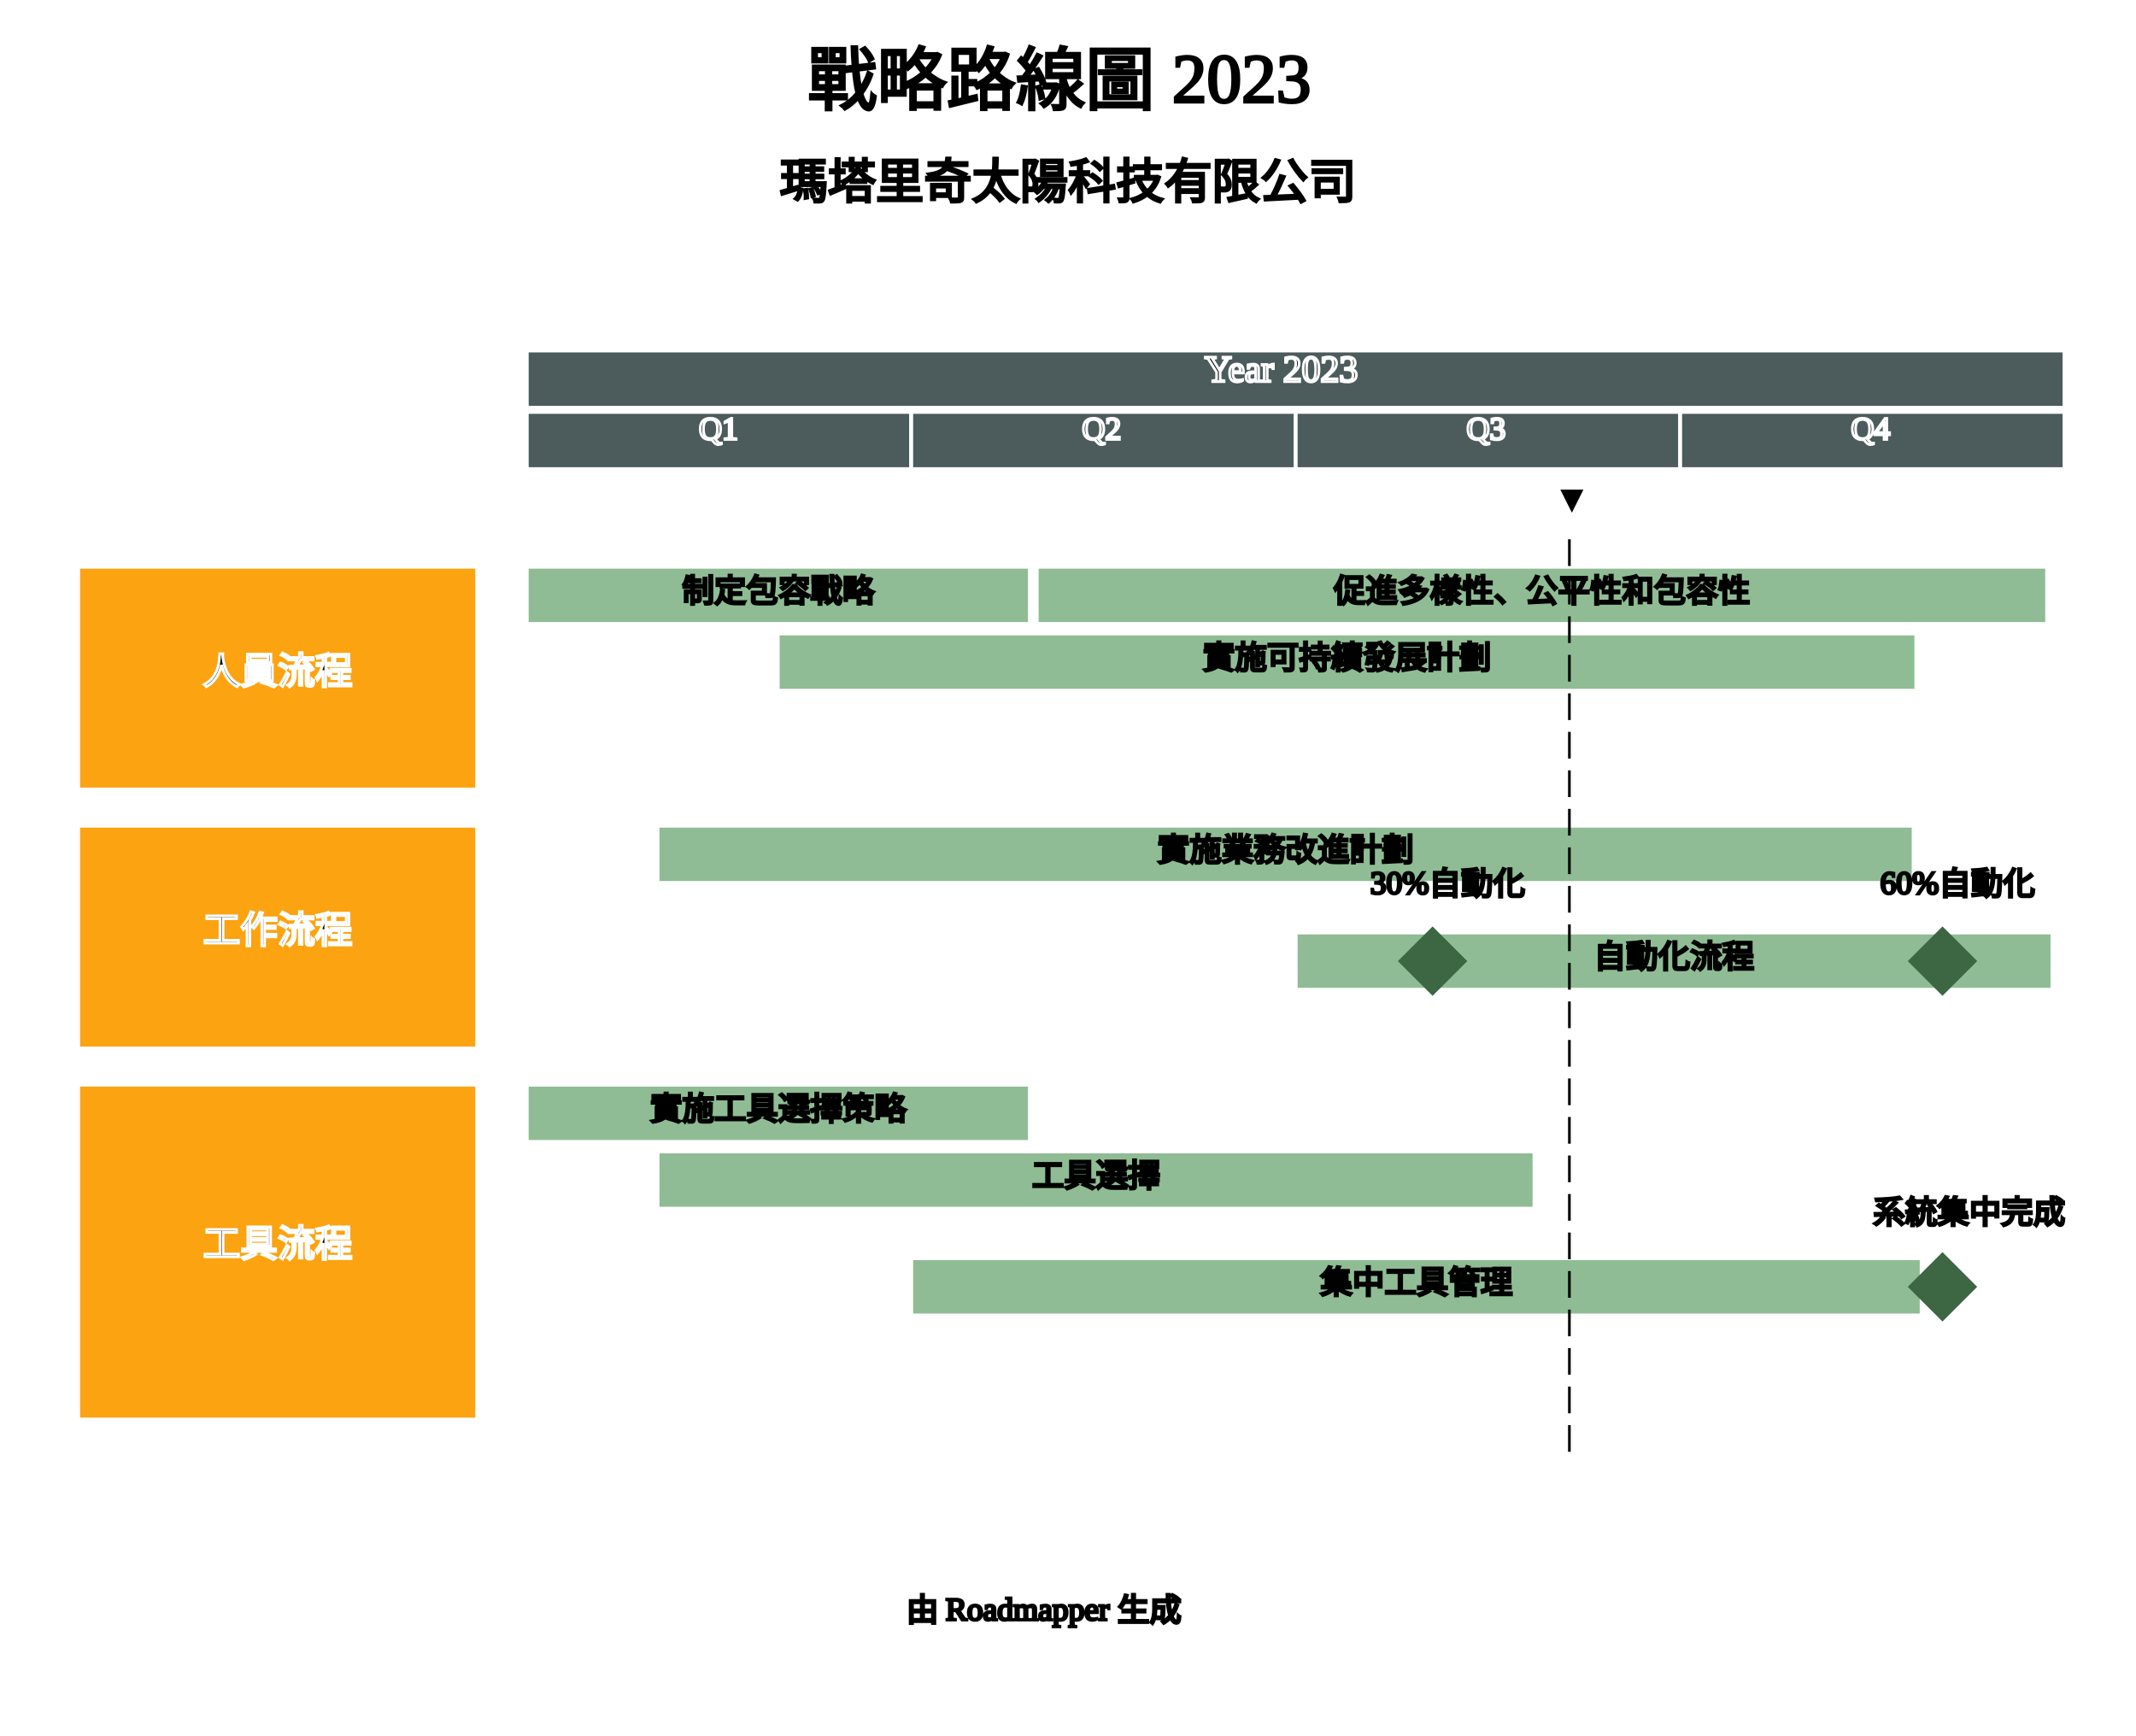
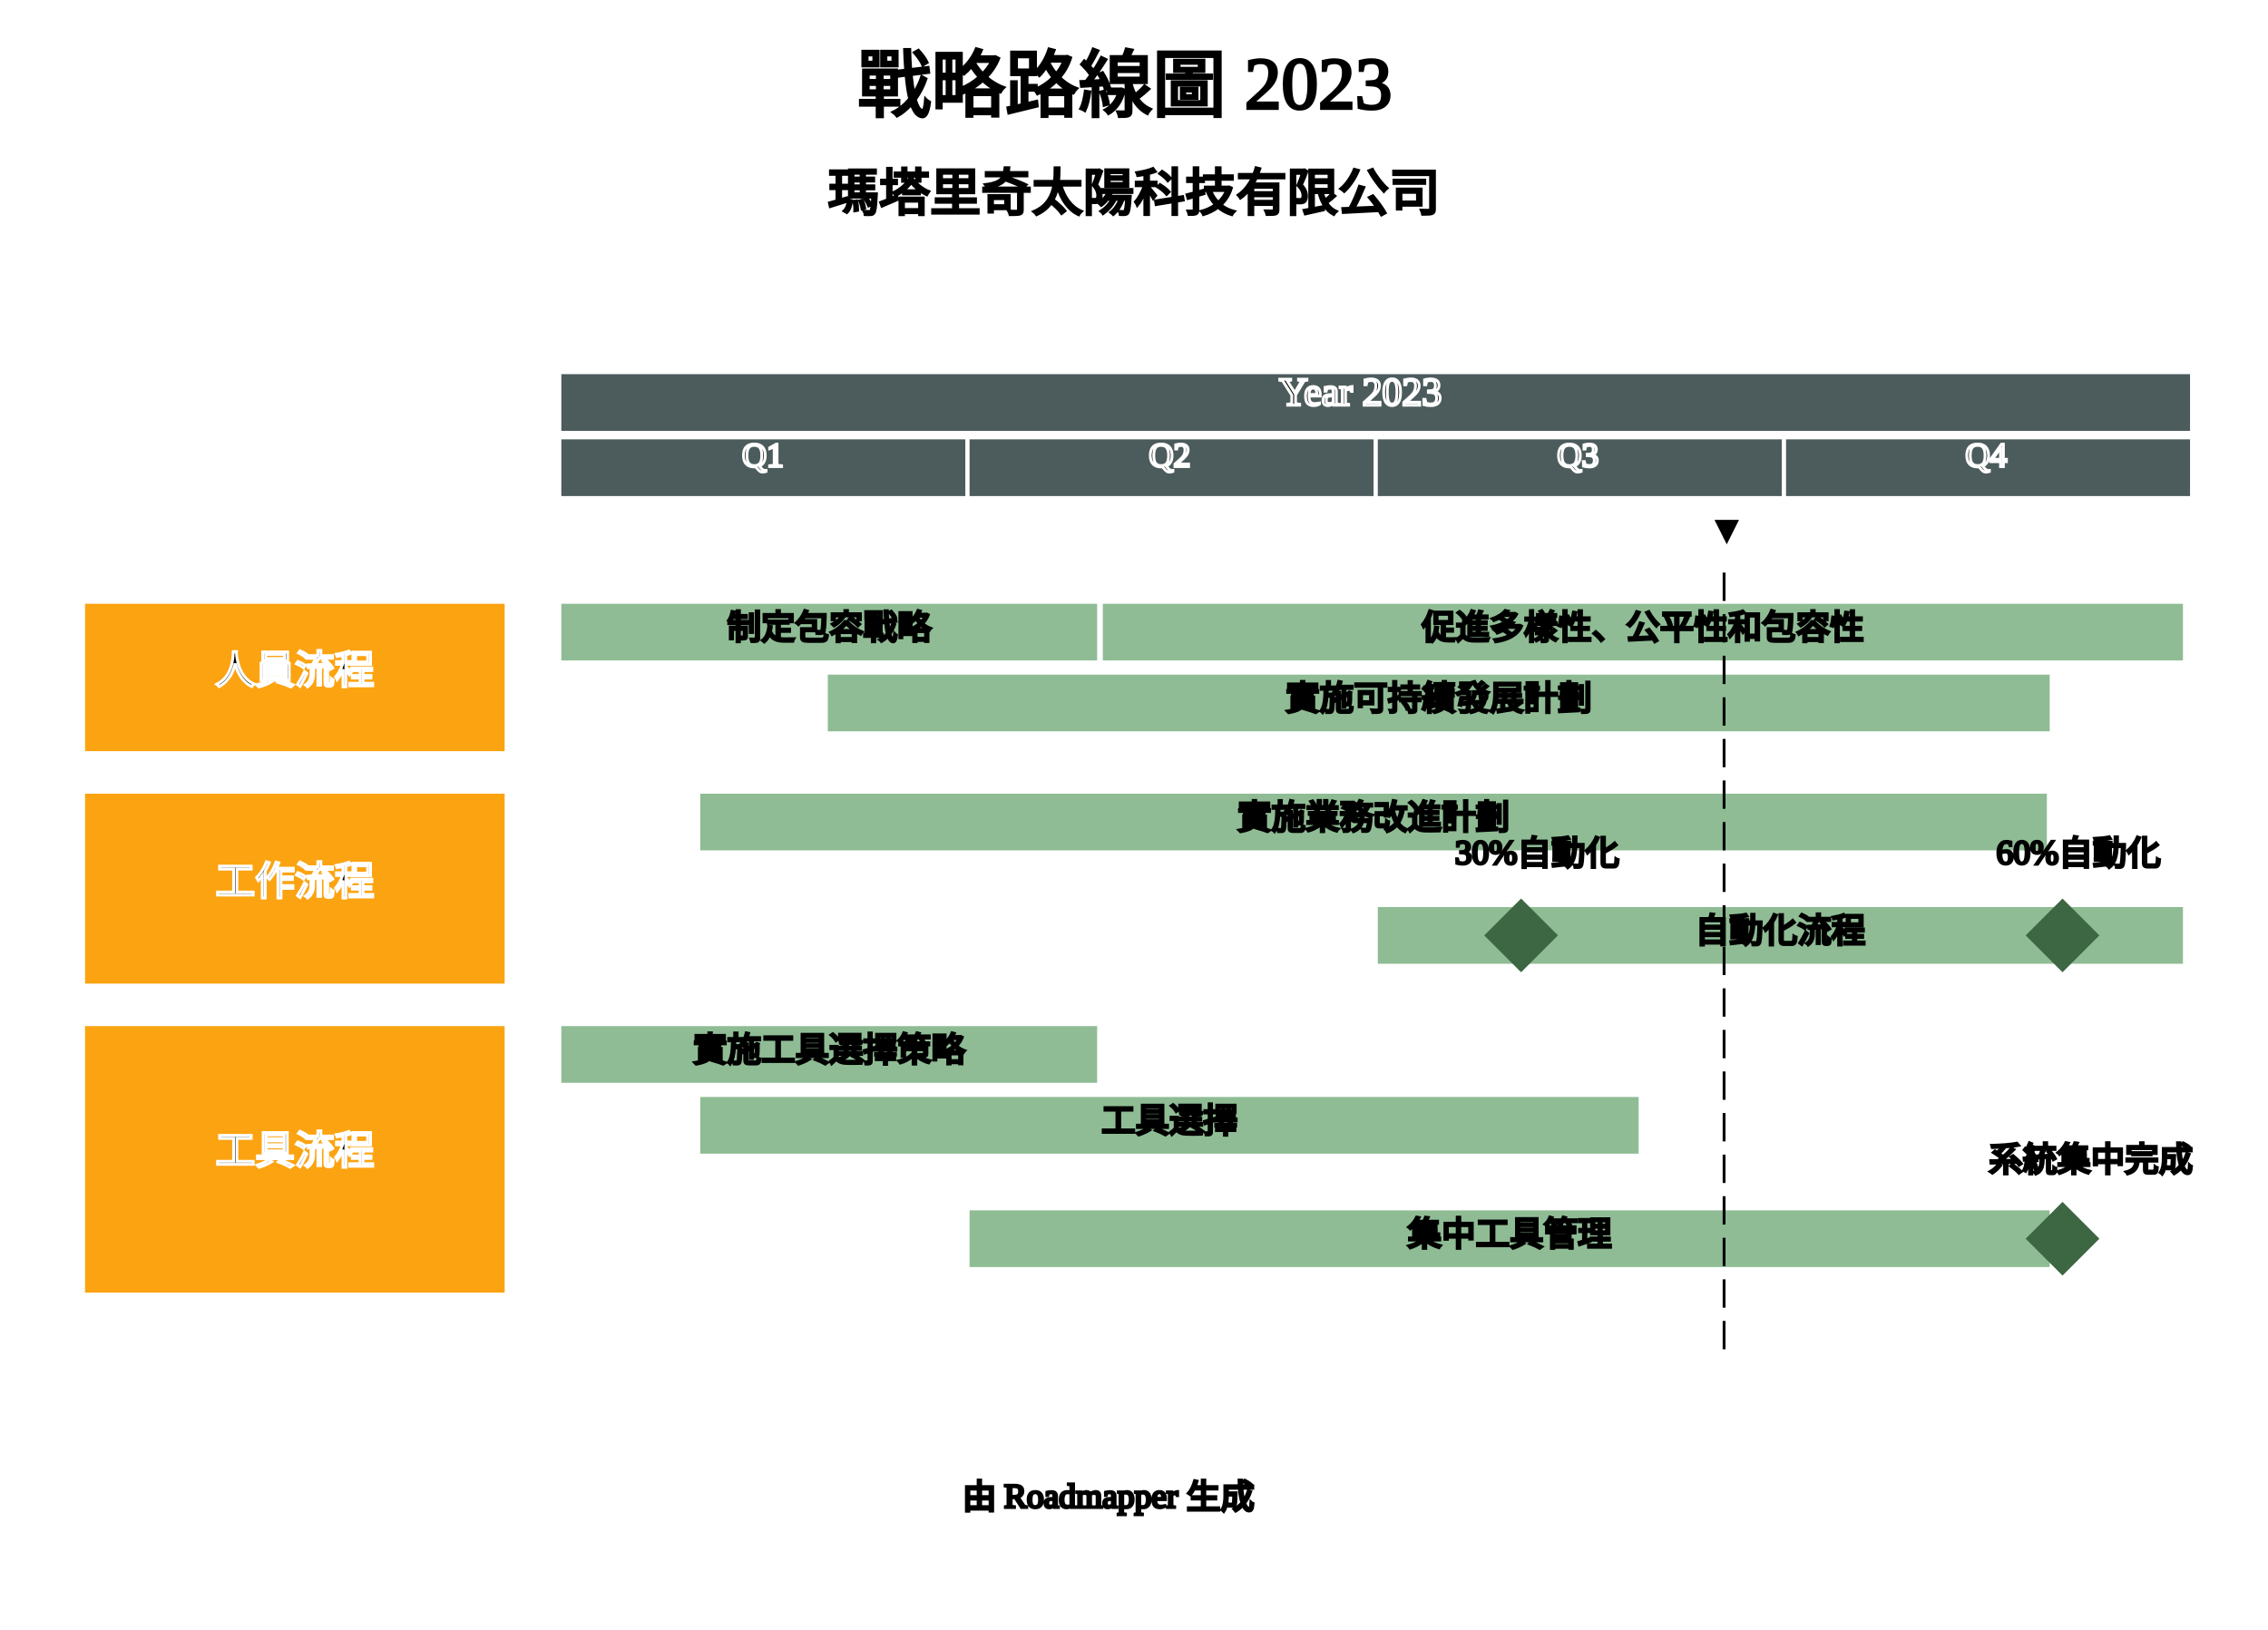
- <svg xmlns="http://www.w3.org/2000/svg" width="800" height="650" viewBox="0 0 800 650">
+ <svg xmlns="http://www.w3.org/2000/svg" width="800" height="575" viewBox="0 0 800 575">
  <defs>
</defs>
  <rect x="0" y="0" width="800" height="700" fill="#FFFFFF" />
  <text x="302.5" y="30" font-size="26" text-anchor="start" dominant-baseline="middle" font-family="../fonts/SourceHanSerifTC-Regular.otf" stroke="#000000">戰略路線圖 2023</text>
  <text x="292.0" y="68" font-size="18" text-anchor="start" dominant-baseline="middle" font-family="../fonts/SourceHanSerifTC-Regular.otf" stroke="#000000">瑪塔里奇太陽科技有限公司</text>
  <rect x="198.0" y="132" width="574.5" height="20" fill="#4C5B5C" />
  <text x="451.25" y="133.5" font-size="14" stroke="#FFFFFF" text-anchor="start" dominant-baseline="hanging" font-family="../fonts/SourceHanSerifTC-Regular.otf">Year 2023</text>
  <rect x="198.0" y="155" width="142.5" height="20" fill="#4C5B5C" />
  <text x="261.75" y="156.5" font-size="12" stroke="#FFFFFF" text-anchor="start" dominant-baseline="hanging" font-family="../fonts/SourceHanSerifTC-Regular.otf">Q1</text>
  <rect x="342.0" y="155" width="142.5" height="20" fill="#4C5B5C" />
  <text x="405.25" y="156.5" font-size="12" stroke="#FFFFFF" text-anchor="start" dominant-baseline="hanging" font-family="../fonts/SourceHanSerifTC-Regular.otf">Q2</text>
  <rect x="486.0" y="155" width="142.5" height="20" fill="#4C5B5C" />
  <text x="549.25" y="156.5" font-size="12" stroke="#FFFFFF" text-anchor="start" dominant-baseline="hanging" font-family="../fonts/SourceHanSerifTC-Regular.otf">Q3</text>
  <rect x="630.0" y="155" width="142.5" height="20" fill="#4C5B5C" />
  <text x="693.25" y="156.5" font-size="12" stroke="#FFFFFF" text-anchor="start" dominant-baseline="hanging" font-family="../fonts/SourceHanSerifTC-Regular.otf">Q4</text>
-   <path d="M341.0,175 L341.0,541" width="1" fill="(230, 230, 230, 12750)" />
-   <path d="M485.0,175 L485.0,541" width="1" fill="(230, 230, 230, 12750)" />
-   <path d="M629.0,175 L629.0,541" width="1" fill="(230, 230, 230, 12750)" />
-   <rect x="30" y="213" width="148.0" height="82" fill="#FCA311" />
-   <text x="76.0" y="244.0" font-size="14" stroke="#FFFFFF" text-anchor="start" dominant-baseline="hanging" font-family="../fonts/SourceHanSerifTC-Bold.otf">人員流程</text>
-   <rect x="198" y="213" width="187" height="20" fill="#8FBC94" />
-   <text x="255.5" y="215.0" font-size="12" stroke="#000000" text-anchor="start" dominant-baseline="hanging" font-family="../fonts/SourceHanSerifTC-Regular.otf">制定包容戰略</text>
-   <rect x="389" y="213" width="377" height="20" fill="#8FBC94" />
-   <text x="499.5" y="215.0" font-size="12" stroke="#000000" text-anchor="start" dominant-baseline="hanging" font-family="../fonts/SourceHanSerifTC-Regular.otf">促進多樣性、公平性和包容性</text>
-   <rect x="292" y="238" width="425" height="20" fill="#8FBC94" />
-   <text x="450.5" y="240.0" font-size="12" stroke="#000000" text-anchor="start" dominant-baseline="hanging" font-family="../fonts/SourceHanSerifTC-Regular.otf">實施可持續發展計劃</text>
-   <rect x="30" y="310" width="148.0" height="82" fill="#FCA311" />
-   <text x="76.0" y="341.0" font-size="14" stroke="#FFFFFF" text-anchor="start" dominant-baseline="hanging" font-family="../fonts/SourceHanSerifTC-Bold.otf">工作流程</text>
-   <rect x="247" y="310" width="469" height="20" fill="#8FBC94" />
-   <text x="433.5" y="312.0" font-size="12" stroke="#000000" text-anchor="start" dominant-baseline="hanging" font-family="../fonts/SourceHanSerifTC-Regular.otf">實施業務改進計劃</text>
-   <rect x="486" y="350" width="282" height="20" fill="#8FBC94" />
-   <text x="597.0" y="352.0" font-size="12" stroke="#000000" text-anchor="start" dominant-baseline="hanging" font-family="../fonts/SourceHanSerifTC-Regular.otf">自動化流程</text>
-   <path d="M536.544,347 L549.544,360.0 L536.544,373 L523.544,360.0" fill="#3D6642" />
-   <text x="513.211" y="332" font-size="12" text-anchor="start" dominant-baseline="middle" font-family="../fonts/SourceHanSerifTC-Regular.otf" stroke="#000000">30%自動化 </text>
-   <path d="M727.522,347 L740.522,360.0 L727.522,373 L714.522,360.0" fill="#3D6642" />
-   <text x="704.189" y="332" font-size="12" text-anchor="start" dominant-baseline="middle" font-family="../fonts/SourceHanSerifTC-Regular.otf" stroke="#000000">60%自動化 </text>
-   <rect x="30" y="407" width="148.0" height="124" fill="#FCA311" />
-   <text x="76.0" y="458.5" font-size="14" stroke="#FFFFFF" text-anchor="start" dominant-baseline="hanging" font-family="../fonts/SourceHanSerifTC-Bold.otf">工具流程</text>
-   <rect x="198" y="407" width="187" height="20" fill="#8FBC94" />
-   <text x="243.5" y="409.0" font-size="12" stroke="#000000" text-anchor="start" dominant-baseline="hanging" font-family="../fonts/SourceHanSerifTC-Regular.otf">實施工具選擇策略</text>
-   <rect x="247" y="432" width="327" height="20" fill="#8FBC94" />
-   <text x="386.5" y="434.0" font-size="12" stroke="#000000" text-anchor="start" dominant-baseline="hanging" font-family="../fonts/SourceHanSerifTC-Regular.otf">工具選擇</text>
-   <rect x="342" y="472" width="377" height="20" fill="#8FBC94" />
-   <text x="494.5" y="474.0" font-size="12" stroke="#000000" text-anchor="start" dominant-baseline="hanging" font-family="../fonts/SourceHanSerifTC-Regular.otf">集中工具管理</text>
-   <path d="M727.522,469 L740.522,482.0 L727.522,495 L714.522,482.0" fill="#3D6642" />
-   <text x="701.522" y="454" font-size="12" text-anchor="start" dominant-baseline="middle" font-family="../fonts/SourceHanSerifTC-Regular.otf" stroke="#000000">系統集中完成</text>
-   <text x="582.786" y="188" font-size="12" text-anchor="start" dominant-baseline="middle" font-family="../fonts/SourceHanSerifTC-Regular.otf" stroke="#000000">▼</text>
-   <path d="M587.786,202.0 L587.786,212.0" stroke="#000000" />
-   <path d="M587.786,216.426 L587.786,226.426" stroke="#000000" />
-   <path d="M587.786,230.851 L587.786,240.851" stroke="#000000" />
-   <path d="M587.786,245.277 L587.786,255.277" stroke="#000000" />
-   <path d="M587.786,259.702 L587.786,269.702" stroke="#000000" />
-   <path d="M587.786,274.128 L587.786,284.128" stroke="#000000" />
-   <path d="M587.786,288.553 L587.786,298.553" stroke="#000000" />
-   <path d="M587.786,302.979 L587.786,312.979" stroke="#000000" />
-   <path d="M587.786,317.404 L587.786,327.404" stroke="#000000" />
-   <path d="M587.786,331.83 L587.786,341.83" stroke="#000000" />
-   <path d="M587.786,346.255 L587.786,356.255" stroke="#000000" />
-   <path d="M587.786,360.681 L587.786,370.681" stroke="#000000" />
-   <path d="M587.786,375.106 L587.786,385.106" stroke="#000000" />
-   <path d="M587.786,389.532 L587.786,399.532" stroke="#000000" />
-   <path d="M587.786,403.957 L587.786,413.957" stroke="#000000" />
-   <path d="M587.786,418.383 L587.786,428.383" stroke="#000000" />
-   <path d="M587.786,432.809 L587.786,442.809" stroke="#000000" />
-   <path d="M587.786,447.234 L587.786,457.234" stroke="#000000" />
-   <path d="M587.786,461.66 L587.786,471.66" stroke="#000000" />
-   <path d="M587.786,476.085 L587.786,486.085" stroke="#000000" />
-   <path d="M587.786,490.511 L587.786,500.511" stroke="#000000" />
-   <path d="M587.786,504.936 L587.786,514.936" stroke="#000000" />
-   <path d="M587.786,519.362 L587.786,529.362" stroke="#000000" />
-   <path d="M587.786,533.787 L587.786,543.787" stroke="#000000" />
-   <text x="339.5" y="603" font-size="12" text-anchor="start" dominant-baseline="middle" font-family="../fonts/SourceHanSerifTC-Regular.otf" stroke="#000000">由 Roadmapper 生成</text>
+   <path d="M341.0,175 L341.0,466" width="1" fill="(230, 230, 230, 12750)" />
+   <path d="M485.0,175 L485.0,466" width="1" fill="(230, 230, 230, 12750)" />
+   <path d="M629.0,175 L629.0,466" width="1" fill="(230, 230, 230, 12750)" />
+   <rect x="30" y="213" width="148.0" height="52" fill="#FCA311" />
+   <text x="76.0" y="229.0" font-size="14" stroke="#FFFFFF" text-anchor="start" dominant-baseline="hanging" font-family="../fonts/SourceHanSerifTC-Bold.otf">人員流程</text>
+   <rect x="198" y="213" width="189" height="20" fill="#8FBC94" />
+   <text x="256.5" y="215.0" font-size="12" stroke="#000000" text-anchor="start" dominant-baseline="hanging" font-family="../fonts/SourceHanSerifTC-Regular.otf">制定包容戰略</text>
+   <rect x="389" y="213" width="381" height="20" fill="#8FBC94" />
+   <text x="501.5" y="215.0" font-size="12" stroke="#000000" text-anchor="start" dominant-baseline="hanging" font-family="../fonts/SourceHanSerifTC-Regular.otf">促進多樣性、公平性和包容性</text>
+   <rect x="292" y="238" width="431" height="20" fill="#8FBC94" />
+   <text x="453.5" y="240.0" font-size="12" stroke="#000000" text-anchor="start" dominant-baseline="hanging" font-family="../fonts/SourceHanSerifTC-Regular.otf">實施可持續發展計劃</text>
+   <rect x="30" y="280" width="148.0" height="67" fill="#FCA311" />
+   <text x="76.0" y="303.5" font-size="14" stroke="#FFFFFF" text-anchor="start" dominant-baseline="hanging" font-family="../fonts/SourceHanSerifTC-Bold.otf">工作流程</text>
+   <rect x="247" y="280" width="475" height="20" fill="#8FBC94" />
+   <text x="436.5" y="282.0" font-size="12" stroke="#000000" text-anchor="start" dominant-baseline="hanging" font-family="../fonts/SourceHanSerifTC-Regular.otf">實施業務改進計劃</text>
+   <rect x="486" y="320" width="284" height="20" fill="#8FBC94" />
+   <text x="598.0" y="322.0" font-size="12" stroke="#000000" text-anchor="start" dominant-baseline="hanging" font-family="../fonts/SourceHanSerifTC-Regular.otf">自動化流程</text>
+   <path d="M536.544,317 L549.544,330.0 L536.544,343 L523.544,330.0" fill="#3D6642" />
+   <text x="513.211" y="302" font-size="12" text-anchor="start" dominant-baseline="middle" font-family="../fonts/SourceHanSerifTC-Regular.otf" stroke="#000000">30%自動化 </text>
+   <path d="M727.522,317 L740.522,330.0 L727.522,343 L714.522,330.0" fill="#3D6642" />
+   <text x="704.189" y="302" font-size="12" text-anchor="start" dominant-baseline="middle" font-family="../fonts/SourceHanSerifTC-Regular.otf" stroke="#000000">60%自動化 </text>
+   <rect x="30" y="362" width="148.0" height="94" fill="#FCA311" />
+   <text x="76.0" y="398.5" font-size="14" stroke="#FFFFFF" text-anchor="start" dominant-baseline="hanging" font-family="../fonts/SourceHanSerifTC-Bold.otf">工具流程</text>
+   <rect x="198" y="362" width="189" height="20" fill="#8FBC94" />
+   <text x="244.5" y="364.0" font-size="12" stroke="#000000" text-anchor="start" dominant-baseline="hanging" font-family="../fonts/SourceHanSerifTC-Regular.otf">實施工具選擇策略</text>
+   <rect x="247" y="387" width="331" height="20" fill="#8FBC94" />
+   <text x="388.5" y="389.0" font-size="12" stroke="#000000" text-anchor="start" dominant-baseline="hanging" font-family="../fonts/SourceHanSerifTC-Regular.otf">工具選擇</text>
+   <rect x="342" y="427" width="381" height="20" fill="#8FBC94" />
+   <text x="496.5" y="429.0" font-size="12" stroke="#000000" text-anchor="start" dominant-baseline="hanging" font-family="../fonts/SourceHanSerifTC-Regular.otf">集中工具管理</text>
+   <path d="M727.522,424 L740.522,437.0 L727.522,450 L714.522,437.0" fill="#3D6642" />
+   <text x="701.522" y="409" font-size="12" text-anchor="start" dominant-baseline="middle" font-family="../fonts/SourceHanSerifTC-Regular.otf" stroke="#000000">系統集中完成</text>
+   <text x="603.143" y="188" font-size="12" text-anchor="start" dominant-baseline="middle" font-family="../fonts/SourceHanSerifTC-Regular.otf" stroke="#000000">▼</text>
+   <path d="M608.143,202.0 L608.143,212.0" stroke="#000000" />
+   <path d="M608.143,216.667 L608.143,226.667" stroke="#000000" />
+   <path d="M608.143,231.333 L608.143,241.333" stroke="#000000" />
+   <path d="M608.143,246.0 L608.143,256.0" stroke="#000000" />
+   <path d="M608.143,260.667 L608.143,270.667" stroke="#000000" />
+   <path d="M608.143,275.333 L608.143,285.333" stroke="#000000" />
+   <path d="M608.143,290.0 L608.143,300.0" stroke="#000000" />
+   <path d="M608.143,304.667 L608.143,314.667" stroke="#000000" />
+   <path d="M608.143,319.333 L608.143,329.333" stroke="#000000" />
+   <path d="M608.143,334.0 L608.143,344.0" stroke="#000000" />
+   <path d="M608.143,348.667 L608.143,358.667" stroke="#000000" />
+   <path d="M608.143,363.333 L608.143,373.333" stroke="#000000" />
+   <path d="M608.143,378.0 L608.143,388.0" stroke="#000000" />
+   <path d="M608.143,392.667 L608.143,402.667" stroke="#000000" />
+   <path d="M608.143,407.333 L608.143,417.333" stroke="#000000" />
+   <path d="M608.143,422.0 L608.143,432.0" stroke="#000000" />
+   <path d="M608.143,436.667 L608.143,446.667" stroke="#000000" />
+   <path d="M608.143,451.333 L608.143,461.333" stroke="#000000" />
+   <path d="M608.143,466.0 L608.143,476.0" stroke="#000000" />
+   <text x="339.5" y="528" font-size="12" text-anchor="start" dominant-baseline="middle" font-family="../fonts/SourceHanSerifTC-Regular.otf" stroke="#000000">由 Roadmapper 生成</text>
</svg>
